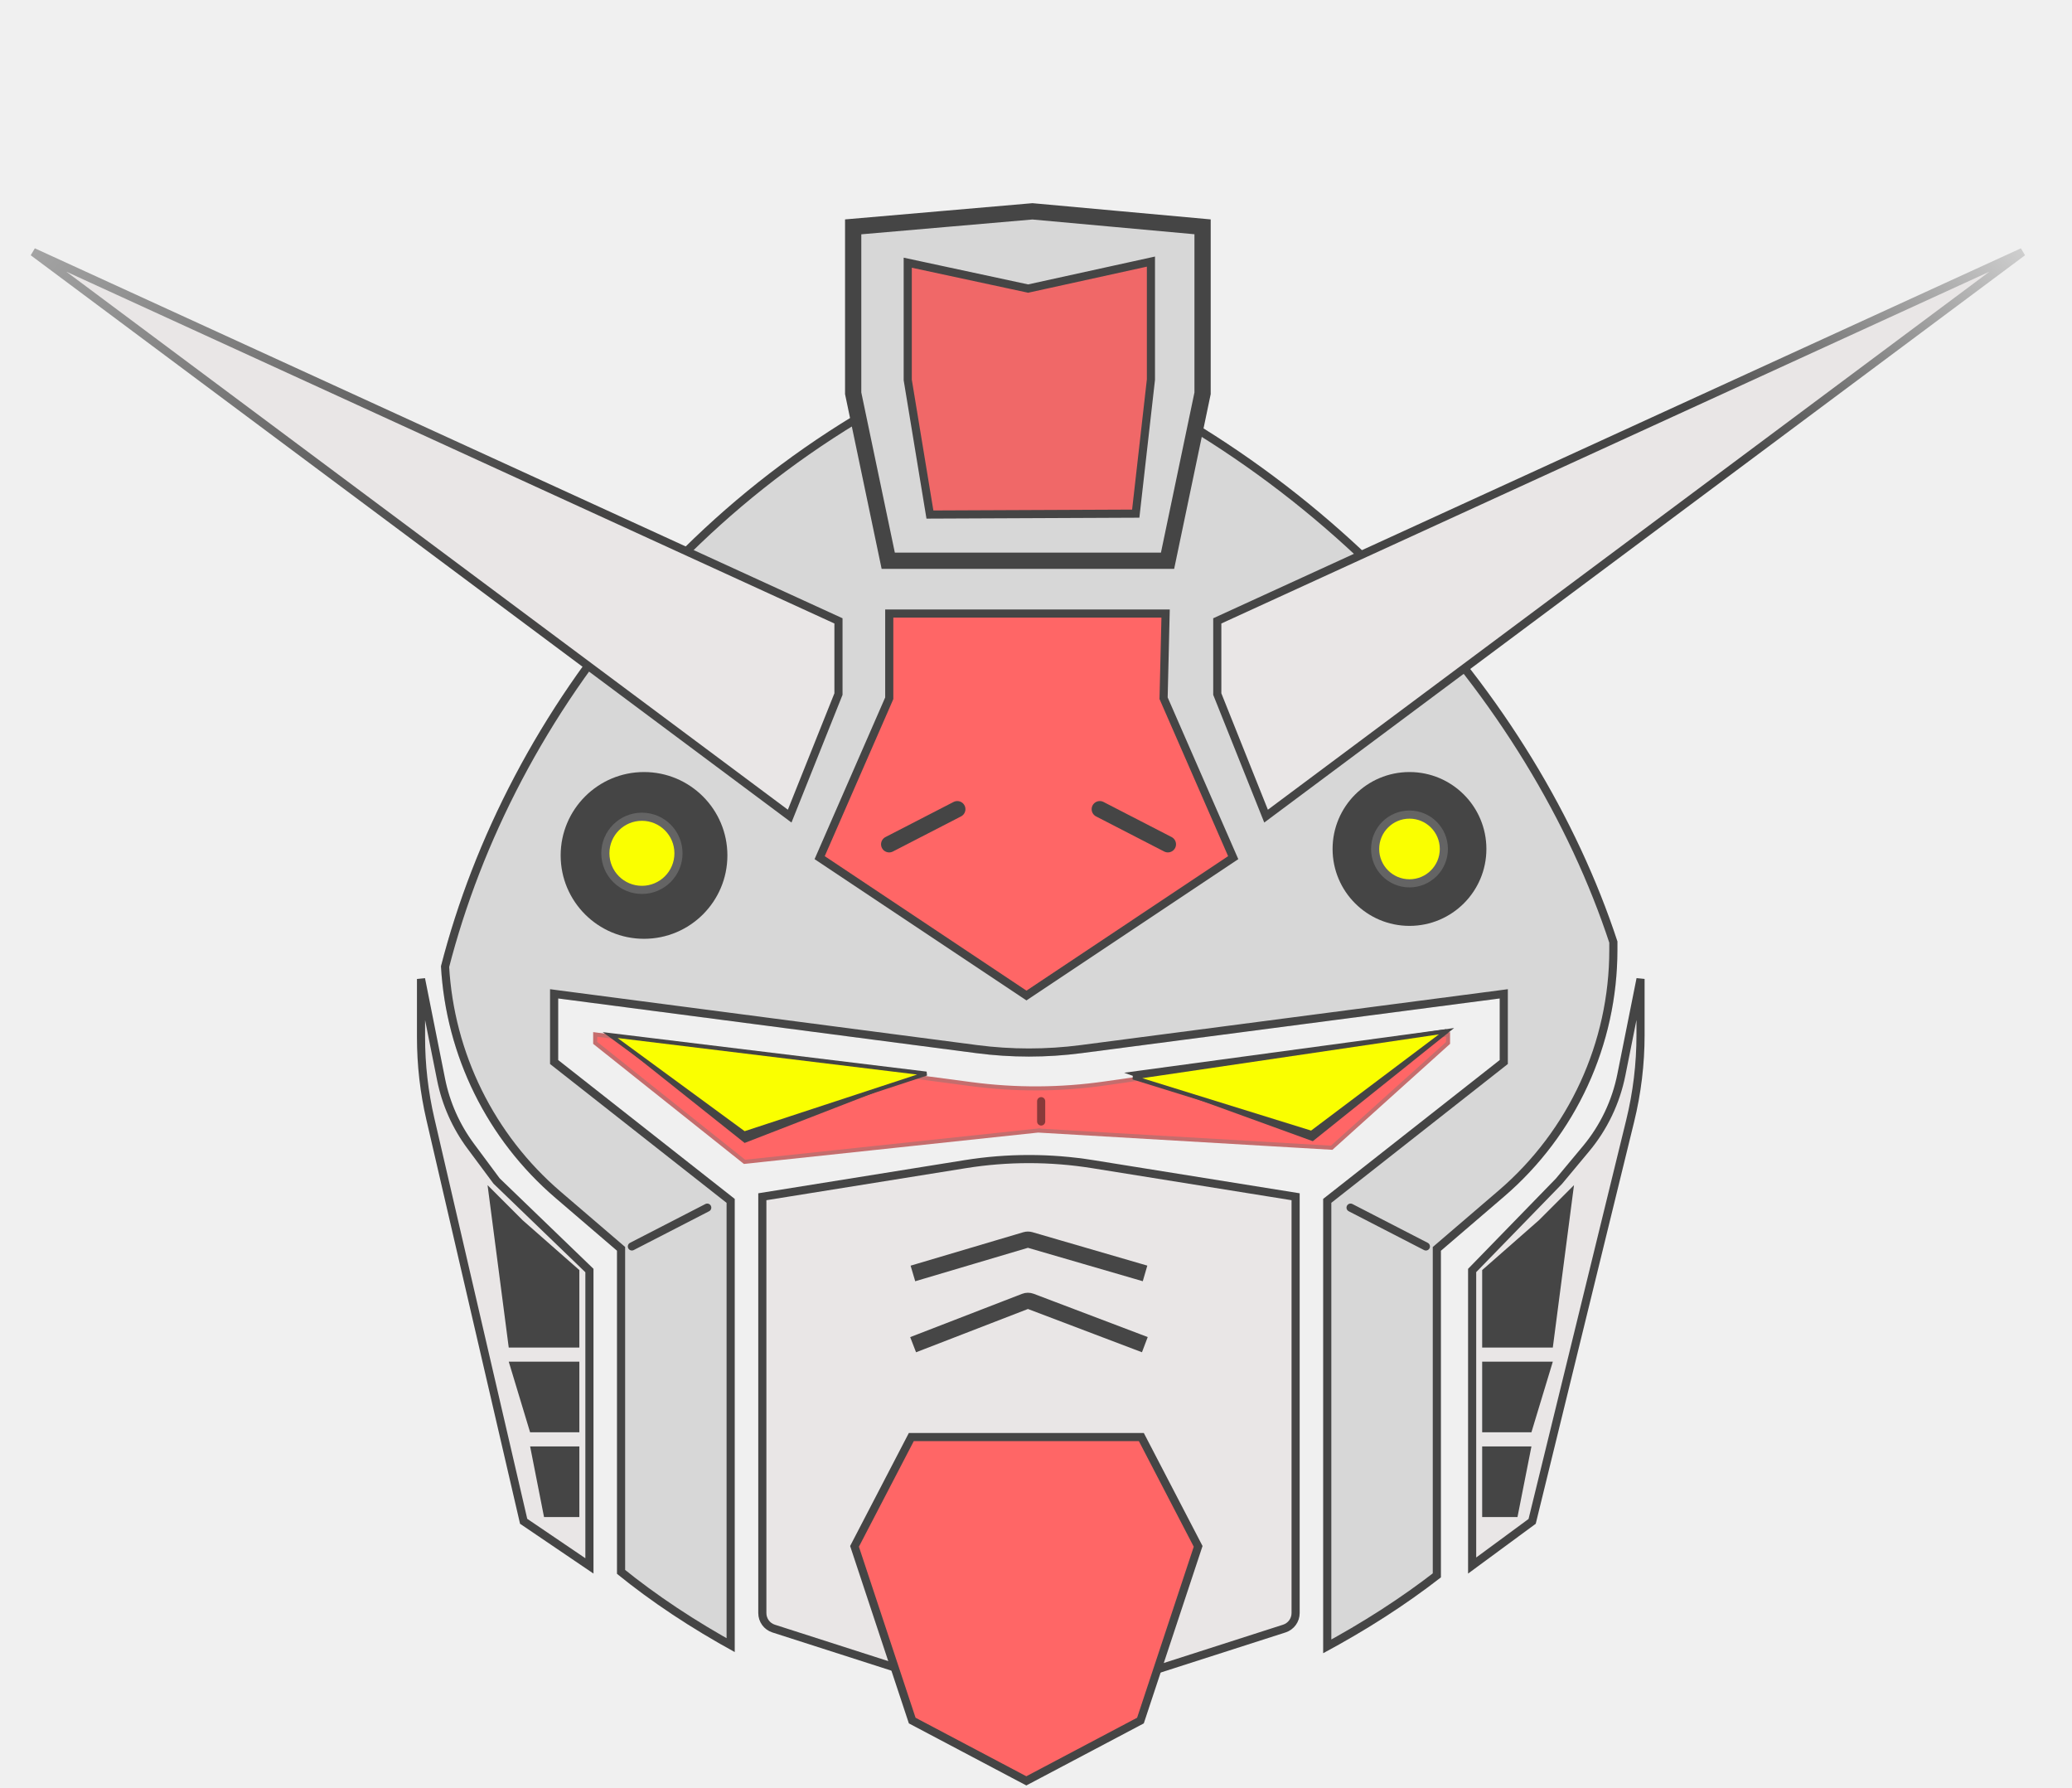
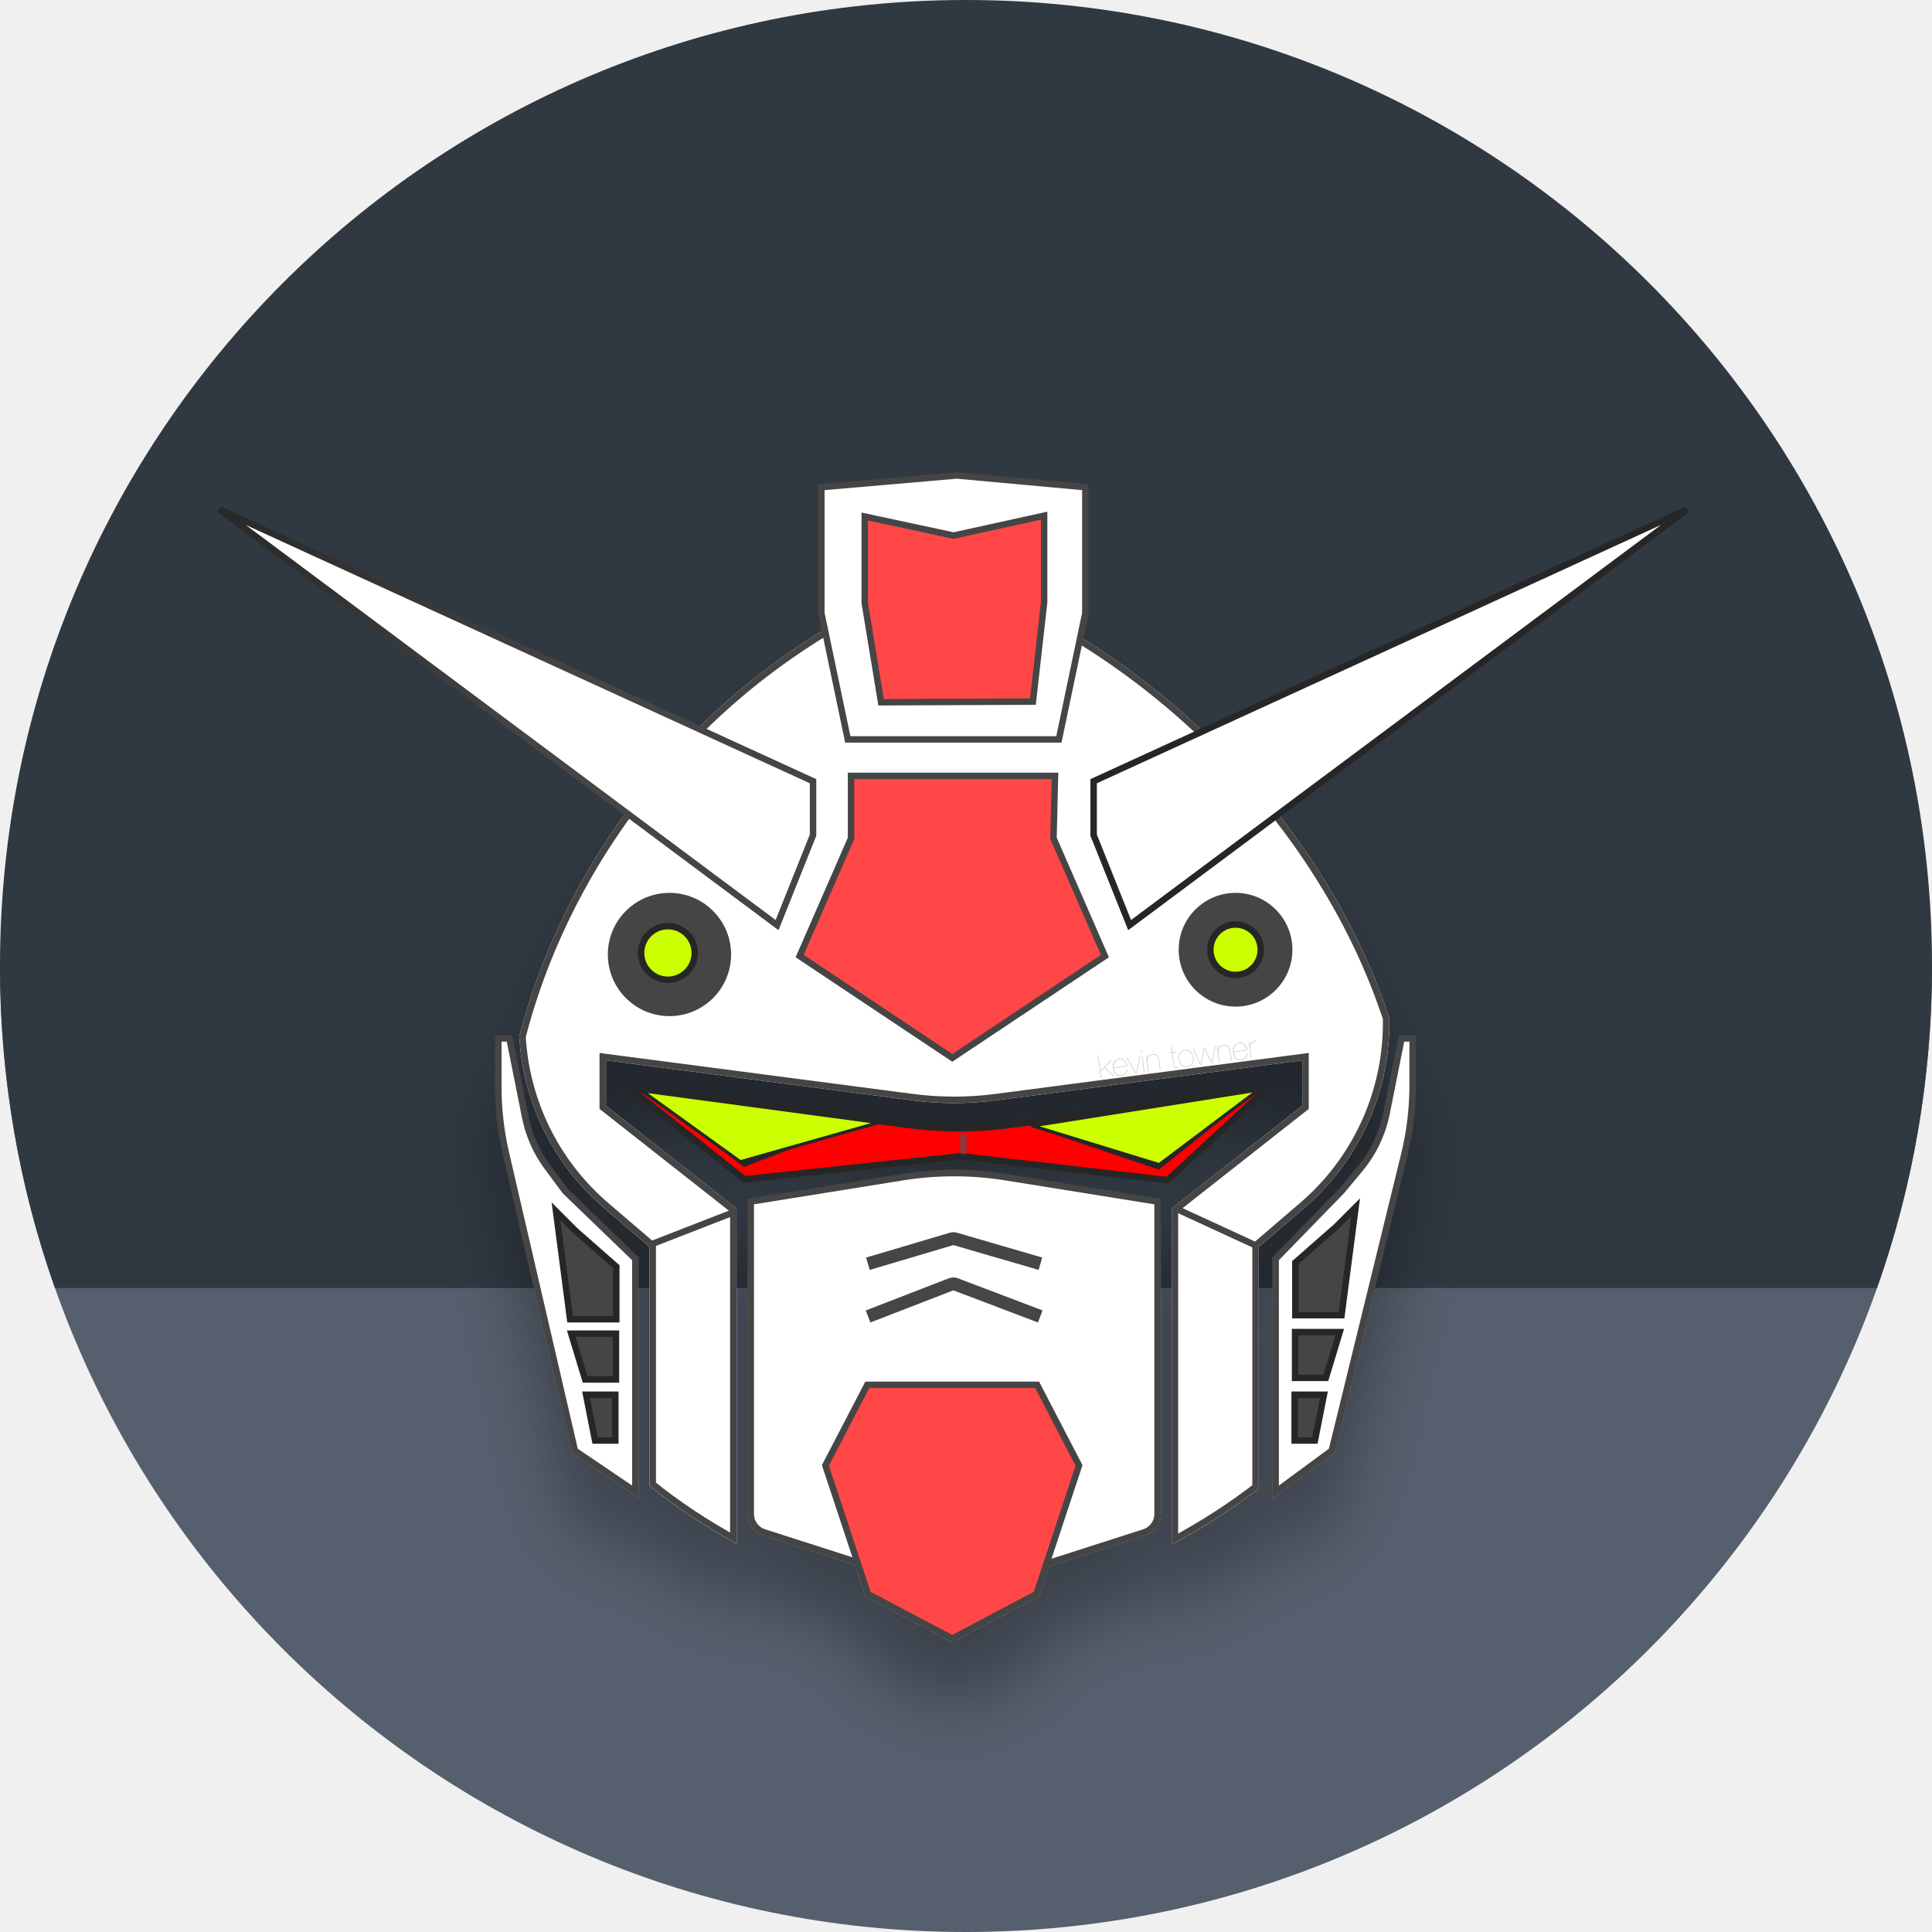
- <svg xmlns="http://www.w3.org/2000/svg" width="51" height="44" viewBox="0 0 51 44" fill="none">
-   <mask id="path-1-inside-1" fill="white">
-     <path fill-rule="evenodd" clip-rule="evenodd" d="M39.811 23.168V23.332V23.377C39.811 25.713 38.791 27.931 37.017 29.451L35.466 30.781V38.231V38.819C34.605 39.49 33.639 40.111 32.569 40.685V29.505L36.914 26.088V24.572L26.623 25.918C25.762 26.031 24.89 26.031 24.029 25.918L13.739 24.572V26.088L18.084 29.505V40.656C17.006 40.066 16.04 39.425 15.187 38.732V38.229V30.78L13.67 29.479C11.988 28.038 10.976 25.977 10.854 23.779C12.469 17.49 17.347 11.104 25.036 8.308C32.477 11.014 37.811 17.081 39.811 23.168Z" />
-   </mask>
-   <path fill-rule="evenodd" clip-rule="evenodd" d="M39.811 23.168V23.332V23.377C39.811 25.713 38.791 27.931 37.017 29.451L35.466 30.781V38.231V38.819C34.605 39.49 33.639 40.111 32.569 40.685V29.505L36.914 26.088V24.572L26.623 25.918C25.762 26.031 24.89 26.031 24.029 25.918L13.739 24.572V26.088L18.084 29.505V40.656C17.006 40.066 16.04 39.425 15.187 38.732V38.229V30.78L13.67 29.479C11.988 28.038 10.976 25.977 10.854 23.779C12.469 17.49 17.347 11.104 25.036 8.308C32.477 11.014 37.811 17.081 39.811 23.168Z" fill="#D7D7D7" />
-   <path d="M39.811 23.168H40.011V23.136L40.001 23.105L39.811 23.168ZM37.017 29.451L37.148 29.603L37.148 29.603L37.017 29.451ZM35.466 30.781L35.335 30.63L35.266 30.689V30.781H35.466ZM35.466 38.819L35.589 38.977L35.666 38.917V38.819H35.466ZM32.569 40.685H32.369V41.019L32.663 40.861L32.569 40.685ZM32.569 29.505L32.445 29.348L32.369 29.408V29.505H32.569ZM36.914 26.088L37.038 26.245L37.114 26.185V26.088H36.914ZM36.914 24.572H37.114V24.344L36.888 24.374L36.914 24.572ZM26.623 25.918L26.597 25.72L26.597 25.72L26.623 25.918ZM24.029 25.918L24.003 26.116L24.003 26.116L24.029 25.918ZM13.739 24.572L13.764 24.374L13.539 24.344V24.572H13.739ZM13.739 26.088H13.539V26.185L13.615 26.245L13.739 26.088ZM18.084 29.505H18.284V29.408L18.208 29.348L18.084 29.505ZM18.084 40.656L17.988 40.832L18.284 40.994V40.656H18.084ZM15.187 38.732H14.987V38.827L15.061 38.887L15.187 38.732ZM15.187 30.78H15.387V30.688L15.317 30.628L15.187 30.78ZM13.67 29.479L13.8 29.327L13.8 29.327L13.67 29.479ZM10.854 23.779L10.66 23.729L10.653 23.759L10.654 23.79L10.854 23.779ZM25.036 8.308L25.104 8.12L25.036 8.095L24.968 8.12L25.036 8.308ZM39.611 23.168V23.332H40.011V23.168H39.611ZM39.611 23.332V23.377H40.011V23.332H39.611ZM39.611 23.377C39.611 25.654 38.616 27.817 36.887 29.299L37.148 29.603C38.965 28.045 40.011 25.771 40.011 23.377H39.611ZM36.887 29.299L35.335 30.63L35.596 30.933L37.148 29.603L36.887 29.299ZM35.266 30.781V38.231H35.666V30.781H35.266ZM35.266 38.231V38.819H35.666V38.231H35.266ZM35.343 38.662C34.492 39.324 33.536 39.94 32.474 40.509L32.663 40.861C33.742 40.283 34.718 39.656 35.589 38.977L35.343 38.662ZM32.769 40.685V29.505H32.369V40.685H32.769ZM32.692 29.662L37.038 26.245L36.79 25.93L32.445 29.348L32.692 29.662ZM37.114 26.088V24.572H36.714V26.088H37.114ZM36.888 24.374L26.597 25.72L26.649 26.116L36.94 24.771L36.888 24.374ZM26.597 25.72C25.753 25.83 24.899 25.83 24.055 25.72L24.003 26.116C24.882 26.231 25.771 26.231 26.649 26.116L26.597 25.72ZM24.055 25.72L13.764 24.374L13.713 24.771L24.003 26.116L24.055 25.72ZM13.539 24.572V26.088H13.938V24.572H13.539ZM13.615 26.245L17.96 29.662L18.208 29.348L13.862 25.93L13.615 26.245ZM17.884 29.505V40.656H18.284V29.505H17.884ZM18.18 40.481C17.111 39.895 16.156 39.261 15.313 38.577L15.061 38.887C15.925 39.588 16.9 40.236 17.988 40.832L18.18 40.481ZM15.387 38.732V38.229H14.987V38.732H15.387ZM15.387 38.229V30.78H14.987V38.229H15.387ZM15.317 30.628L13.8 29.327L13.539 29.631L15.057 30.932L15.317 30.628ZM13.8 29.327C12.16 27.922 11.172 25.911 11.054 23.767L10.654 23.79C10.779 26.042 11.817 28.154 13.539 29.631L13.8 29.327ZM11.048 23.828C12.647 17.598 17.482 11.268 25.104 8.496L24.968 8.12C17.211 10.941 12.29 17.383 10.66 23.729L11.048 23.828ZM24.968 8.496C32.349 11.18 37.64 17.2 39.621 23.23L40.001 23.105C37.983 16.961 32.604 10.847 25.104 8.12L24.968 8.496Z" fill="#454545" mask="url(#path-1-inside-1)" />
-   <path d="M26.896 28.65L31.89 29.452V39.698C31.89 39.872 31.777 40.026 31.612 40.079L25.327 42.097L19.041 40.079C18.876 40.026 18.764 39.872 18.764 39.698V29.452L23.758 28.65C24.797 28.483 25.856 28.483 26.896 28.65Z" fill="#E9E6E6" stroke="#454545" stroke-width="0.2" />
-   <path d="M28.093 35.366L29.491 38.056L28.071 42.343L25.262 43.827L22.453 42.343L21.033 38.056L22.431 35.366L25.262 35.366L28.093 35.366Z" fill="#FF6666" stroke="#454545" stroke-width="0.2" />
-   <path d="M22.662 31.283L25.244 30.517C25.28 30.506 25.32 30.506 25.356 30.516L27.992 31.283" stroke="#464646" stroke-width="0.4" stroke-linecap="square" />
-   <path d="M22.662 33.021L25.229 32.028C25.274 32.01 25.326 32.01 25.372 32.027L27.992 33.021" stroke="#464646" stroke-width="0.4" stroke-linecap="square" />
-   <path d="M12.22 29.06L12.225 29.066L12.231 29.072L14.508 31.268V38.537L12.889 37.439L10.593 27.539C10.44 26.88 10.363 26.206 10.363 25.529V24.092L10.857 26.567C10.976 27.161 11.226 27.722 11.587 28.208L12.22 29.06Z" fill="#E9E6E6" stroke="#454545" stroke-width="0.2" />
-   <path d="M13.122 35.149L12.657 33.611H14.16V35.149H13.122Z" fill="#454545" stroke="#454545" stroke-width="0.2" />
-   <path d="M12.61 33.064L12.138 29.445L12.799 30.106L12.799 30.106L12.804 30.11L14.16 31.302V33.064H12.61Z" fill="#454545" stroke="#454545" stroke-width="0.2" />
-   <path d="M13.473 37.235L13.17 35.697H14.16V37.235H13.473Z" fill="#454545" stroke="#454545" stroke-width="0.2" />
-   <path d="M38.377 29.064L38.377 29.064L38.372 29.07L36.235 31.267V38.528L37.712 37.441L40.124 27.59C40.294 26.897 40.38 26.186 40.38 25.473V24.092L39.908 26.451C39.774 27.121 39.475 27.747 39.037 28.272L38.377 29.064Z" fill="#E9E6E6" stroke="#454545" stroke-width="0.2" />
-   <path d="M37.62 35.149L38.086 33.611H36.582V35.149H37.62Z" fill="#454545" stroke="#454545" stroke-width="0.2" />
-   <path d="M38.133 33.064L38.605 29.445L37.944 30.106L37.944 30.106L37.939 30.11L36.582 31.302V33.064H38.133Z" fill="#454545" stroke="#454545" stroke-width="0.2" />
-   <path d="M37.269 37.235L37.573 35.697H36.582V37.235H37.269Z" fill="#454545" stroke="#454545" stroke-width="0.2" />
-   <circle cx="15.852" cy="21.052" r="2.052" fill="#454545" />
-   <circle cx="15.8" cy="21" r="0.9" fill="#FAFF00" stroke="#646464" stroke-width="0.2" />
-   <circle cx="34.693" cy="20.893" r="1.893" fill="#454545" />
-   <circle cx="34.693" cy="20.893" r="0.846" fill="#FAFF00" stroke="#646464" stroke-width="0.2" />
-   <path d="M25.556 27.823L25.556 27.822L25.548 27.823L18.326 28.593L14.65 25.665V25.457L23.91 26.681C25.001 26.826 26.105 26.82 27.194 26.664L35.642 25.457L35.642 25.667L32.778 28.246L25.556 27.823Z" fill="#FF6666" stroke="#C56D6D" stroke-width="0.1" />
-   <path d="M15.026 25.5L22.526 26.5L18.328 28.128L15.026 25.5Z" fill="#454545" />
-   <path d="M35.791 25.3L27.67 26.4L32.313 28.085L35.791 25.3Z" fill="#454545" />
-   <path d="M18.32 27.894L15.018 25.473L22.802 26.422L18.32 27.894Z" fill="#FAFF00" stroke="#454545" stroke-width="0.1" />
-   <path d="M32.281 27.879L35.604 25.378L27.891 26.517L32.281 27.879Z" fill="#FAFF00" stroke="#454545" stroke-width="0.1" />
-   <line x1="25.627" y1="27.1" x2="25.627" y2="27.6" stroke="#893A3A" stroke-width="0.2" stroke-linecap="round" />
-   <path d="M21.888 15.1L25.265 15.1L28.69 15.1L28.641 17.16L28.64 17.182L28.649 17.203L30.354 21.107L25.265 24.5L20.175 21.107L21.88 17.203L21.888 17.183V17.163V15.1Z" fill="#FF6666" stroke="#454545" stroke-width="0.2" />
-   <path d="M20.638 17.081L19.437 20.085L0.816 6.202L20.638 15.28L20.638 17.081Z" fill="#E9E6E6" stroke="url(#paint0_linear)" stroke-width="0.2" />
-   <path d="M29.962 17.081L31.163 20.085L49.784 6.202L29.962 15.28L29.962 17.081Z" fill="#E9E6E6" stroke="url(#paint1_linear)" stroke-width="0.2" />
-   <path d="M29.6 9.679L28.738 13.8H21.863L21 9.679V5.583L25.412 5.201L29.6 5.582V9.679Z" fill="#D7D7D7" stroke="#454545" stroke-width="0.4" />
-   <path d="M22.343 9.351L22.343 6.465L25.284 7.097L25.306 7.102L25.328 7.097L28.329 6.438L28.329 9.342L27.955 12.641L22.889 12.663L22.343 9.351Z" fill="#F06868" stroke="#454545" stroke-width="0.2" stroke-linecap="round" />
-   <line x1="15.553" y1="30.675" x2="17.408" y2="29.72" stroke="#454545" stroke-width="0.2" stroke-linecap="round" stroke-dasharray="2.2 0" />
-   <line x1="21.886" y1="20.778" x2="23.563" y2="19.914" stroke="#454545" stroke-width="0.4" stroke-linecap="round" />
-   <line x1="0.2" y1="-0.2" x2="2.086" y2="-0.2" transform="matrix(-0.888931 -0.458041 -0.458041 0.888931 28.8325 21.0473)" stroke="#454545" stroke-width="0.4" stroke-linecap="round" />
-   <line x1="0.1" y1="-0.1" x2="2.186" y2="-0.1" transform="matrix(-0.888931 -0.458041 -0.458041 0.888931 35.14 30.81)" stroke="#454545" stroke-width="0.2" stroke-linecap="round" stroke-dasharray="2.2 0" />
+ <svg xmlns="http://www.w3.org/2000/svg" width="60" height="60" viewBox="0 0 60 60" fill="none">
+   <path fill-rule="evenodd" clip-rule="evenodd" d="M30 60C46.569 60 60 46.569 60 30H0C0 46.569 13.431 60 30 60Z" fill="#565F6D" />
+   <path fill-rule="evenodd" clip-rule="evenodd" d="M58.293 40C59.398 36.872 60 33.506 60 30C60 13.431 46.569 0 30 0C13.431 0 0 13.431 0 30C0 33.506 0.602 36.872 1.707 40H58.293Z" fill="#303841" />
+   <g filter="url(#filter0_d)">
+     <mask id="path-3-inside-1" fill="white">
+       <path fill-rule="evenodd" clip-rule="evenodd" d="M43.147 31.618V31.771C43.147 33.977 42.183 36.072 40.508 37.508L39.092 38.722V45.672V46.222C38.289 46.847 37.388 47.427 36.389 47.962V37.531L40.444 34.342V32.928L30.928 34.172C30.067 34.285 29.196 34.285 28.335 34.172L18.819 32.928V34.342L22.874 37.531V47.936C21.868 47.385 20.967 46.786 20.171 46.14V45.671V38.72L18.755 37.507C17.186 36.162 16.241 34.238 16.128 32.187C17.634 26.32 22.186 20.361 29.361 17.752C36.303 20.277 41.281 25.938 43.147 31.618Z" />
+     </mask>
+     <path fill-rule="evenodd" clip-rule="evenodd" d="M43.147 31.618V31.771C43.147 33.977 42.183 36.072 40.508 37.508L39.092 38.722V45.672V46.222C38.289 46.847 37.388 47.427 36.389 47.962V37.531L40.444 34.342V32.928L30.928 34.172C30.067 34.285 29.196 34.285 28.335 34.172L18.819 32.928V34.342L22.874 37.531V47.936C21.868 47.385 20.967 46.786 20.171 46.14V45.671V38.72L18.755 37.507C17.186 36.162 16.241 34.238 16.128 32.187C17.634 26.32 22.186 20.361 29.361 17.752C36.303 20.277 41.281 25.938 43.147 31.618Z" fill="white" />
+     <path d="M43.147 31.618H43.347V31.586L43.337 31.555L43.147 31.618ZM40.508 37.508L40.378 37.356L40.508 37.508ZM39.092 38.722L38.962 38.57L38.892 38.63V38.722H39.092ZM39.092 46.222L39.215 46.38L39.292 46.32V46.222H39.092ZM36.389 47.962H36.189V48.297L36.484 48.139L36.389 47.962ZM36.389 37.531L36.266 37.373L36.189 37.434V37.531H36.389ZM40.444 34.342L40.568 34.499L40.644 34.439V34.342H40.444ZM40.444 32.928H40.644V32.7L40.418 32.73L40.444 32.928ZM30.928 34.172L30.902 33.974L30.928 34.172ZM28.335 34.172L28.309 34.371L28.335 34.172ZM18.819 32.928L18.845 32.73L18.619 32.7V32.928H18.819ZM18.819 34.342H18.619V34.439L18.696 34.499L18.819 34.342ZM22.874 37.531H23.074V37.434L22.997 37.373L22.874 37.531ZM22.874 47.936L22.778 48.111L23.074 48.273V47.936H22.874ZM20.171 46.14H19.971V46.235L20.045 46.295L20.171 46.14ZM20.171 38.72H20.371V38.628L20.301 38.568L20.171 38.72ZM18.755 37.507L18.625 37.658H18.625L18.755 37.507ZM16.128 32.187L15.934 32.138L15.926 32.168L15.928 32.199L16.128 32.187ZM29.361 17.752L29.429 17.564L29.361 17.539L29.292 17.564L29.361 17.752ZM42.947 31.618V31.771H43.347V31.618H42.947ZM42.947 31.771C42.947 33.918 42.009 35.959 40.378 37.356L40.639 37.66C42.358 36.186 43.347 34.035 43.347 31.771H42.947ZM40.378 37.356L38.962 38.57L39.223 38.873L40.639 37.66L40.378 37.356ZM38.892 38.722V45.672H39.292V38.722H38.892ZM38.892 45.672V46.222H39.292V45.672H38.892ZM38.969 46.064C38.176 46.682 37.285 47.256 36.295 47.786L36.484 48.139C37.491 47.599 38.402 47.013 39.215 46.38L38.969 46.064ZM36.589 47.962V37.531H36.189V47.962H36.589ZM36.513 37.688L40.568 34.499L40.32 34.185L36.266 37.373L36.513 37.688ZM40.644 34.342V32.928H40.244V34.342H40.644ZM40.418 32.73L30.902 33.974L30.954 34.371L40.47 33.126L40.418 32.73ZM30.902 33.974C30.059 34.084 29.204 34.084 28.361 33.974L28.309 34.371C29.187 34.486 30.076 34.486 30.954 34.371L30.902 33.974ZM28.361 33.974L18.845 32.73L18.793 33.126L28.309 34.371L28.361 33.974ZM18.619 32.928V34.342H19.019V32.928H18.619ZM18.696 34.499L22.75 37.688L22.997 37.373L18.943 34.185L18.696 34.499ZM22.674 37.531V47.936H23.074V37.531H22.674ZM22.97 47.76C21.973 47.214 21.083 46.623 20.297 45.985L20.045 46.295C20.851 46.95 21.762 47.555 22.778 48.111L22.97 47.76ZM20.371 46.14V45.671H19.971V46.14H20.371ZM20.371 45.671V38.72H19.971V45.671H20.371ZM20.301 38.568L18.885 37.355L18.625 37.658L20.041 38.872L20.301 38.568ZM18.885 37.355C17.358 36.046 16.438 34.173 16.327 32.176L15.928 32.199C16.044 34.304 17.015 36.278 18.625 37.658L18.885 37.355ZM16.321 32.237C17.813 26.428 22.322 20.524 29.429 17.94L29.292 17.564C22.05 20.198 17.455 26.212 15.934 32.138L16.321 32.237ZM29.292 17.94C36.176 20.443 41.11 26.057 42.957 31.68L43.337 31.555C41.453 25.818 36.431 20.11 29.429 17.564L29.292 17.94Z" fill="#454545" mask="url(#path-3-inside-1)" />
+     <path d="M23.399 37.303L23.315 37.316V37.401V47.017C23.315 47.278 23.483 47.509 23.732 47.589L29.601 49.473L29.632 49.483L29.663 49.473L35.532 47.589C35.781 47.509 35.949 47.278 35.949 47.017V37.401V37.316L35.865 37.303L31.233 36.559C30.172 36.389 29.092 36.389 28.031 36.559L23.399 37.303Z" fill="white" stroke="#454545" stroke-width="0.2" />
+     <path d="M32.209 43.007L33.51 45.51L32.187 49.505L29.572 50.887L26.956 49.505L25.633 45.51L26.934 43.007L29.572 43.007L32.209 43.007Z" fill="#FF4747" stroke="#454545" stroke-width="0.2" />
+     <path d="M27.145 39.19L29.551 38.476C29.587 38.465 29.627 38.465 29.663 38.475L32.119 39.19" stroke="#464646" stroke-width="0.4" stroke-linecap="square" />
+     <path d="M27.145 40.812L29.536 39.886C29.582 39.869 29.633 39.868 29.679 39.886L32.119 40.812" stroke="#464646" stroke-width="0.4" stroke-linecap="square" />
+     <path d="M19.731 39.136V39.094L19.7 39.065L17.552 36.993L17.003 36.254C16.659 35.791 16.422 35.258 16.309 34.692L15.836 32.329L15.82 32.249H15.738H15.576H15.476V32.349V33.752C15.476 34.444 15.555 35.133 15.711 35.807L17.846 45.013L17.855 45.051L17.887 45.074L19.574 46.217L19.731 46.323V46.135V39.136Z" fill="white" stroke="#454545" stroke-width="0.2" />
+     <path d="M18.172 42.841L17.741 41.419H19.129V42.841H18.172Z" fill="#454545" stroke="#262626" stroke-width="0.2" />
+     <path d="M17.268 37.62L17.871 38.223L17.871 38.223L17.876 38.227L18.524 38.797L19.139 39.337V40.971H17.705L17.268 37.62Z" fill="#454545" stroke="#262626" stroke-width="0.2" />
+     <path d="M18.481 44.737L18.201 43.315H19.11V44.737H18.481Z" fill="#454545" stroke="#262626" stroke-width="0.2" />
+     <path d="M39.617 39.136V39.096L39.645 39.067L41.663 36.992L42.233 36.309C42.649 35.809 42.934 35.214 43.062 34.576L43.511 32.329L43.527 32.249H43.609H43.771H43.871V32.349V33.695C43.871 34.425 43.784 35.152 43.61 35.86L41.368 45.014L41.359 45.05L41.33 45.071L39.776 46.215L39.617 46.332V46.135V39.136Z" fill="white" stroke="#454545" stroke-width="0.2" />
+     <path d="M41.176 42.791L41.606 41.369H40.219V42.791H41.176Z" fill="#454545" stroke="#262626" stroke-width="0.2" />
+     <path d="M42.1 37.493L41.497 38.096L41.497 38.096L41.492 38.1L40.228 39.211V40.844H41.663L42.1 37.493Z" fill="#454545" stroke="#262626" stroke-width="0.2" />
+     <path d="M40.835 44.737L41.116 43.315H40.206V44.737H40.835Z" fill="#454545" stroke="#262626" stroke-width="0.2" />
+   </g>
+   <circle cx="20.791" cy="29.643" r="1.914" fill="#454545" />
+   <circle cx="20.743" cy="29.595" r="0.833" fill="#CCFF00" stroke="#262626" stroke-width="0.2" />
+   <circle cx="38.371" cy="29.495" r="1.766" fill="#454545" />
+   <circle cx="38.371" cy="29.495" r="0.783" fill="#CCFF00" stroke="#262626" stroke-width="0.2" />
+   <path d="M29.855 35.908L29.844 35.907L29.833 35.908L23.116 36.624L19.723 33.922V33.814L28.194 34.934C29.289 35.079 30.398 35.074 31.491 34.917L39.204 33.816L39.204 33.927L36.262 36.65L29.855 35.908Z" fill="#FF0000" stroke="#262626" stroke-width="0.2" />
+   <path d="M20.021 33.794L27.019 34.727L23.102 36.245L20.021 33.794Z" fill="#262626" />
+   <path d="M39.234 33.727L31.806 34.908L35.989 36.325L39.234 33.727Z" fill="#262626" />
+   <path d="M22.992 36.08L19.93 33.873L27.292 34.861L22.992 36.08Z" fill="#CCFF00" stroke="#262626" stroke-width="0.1" />
+   <path d="M35.999 36.17L39.084 33.848L32.067 34.963L35.999 36.17Z" fill="#CCFF00" stroke="#262626" stroke-width="0.1" />
+   <line x1="29.918" y1="35.293" x2="29.918" y2="35.746" stroke="#893A3A" stroke-width="0.2" stroke-linecap="round" />
+   <path d="M26.43 26.014V24.096L29.574 24.096L32.763 24.096L32.718 26.012L32.717 26.034L32.726 26.054L34.314 29.692L29.574 32.853L24.834 29.692L26.422 26.054L26.43 26.035V26.014Z" fill="#FF4747" stroke="#454545" stroke-width="0.2" />
+   <path d="M25.25 25.937L24.133 28.73L6.816 15.819L25.25 24.261L25.25 25.937Z" fill="white" stroke="url(#paint0_linear)" stroke-width="0.2" />
+   <path d="M33.964 25.937L35.081 28.73L52.398 15.819L33.964 24.261L33.964 25.937Z" fill="white" stroke="url(#paint1_linear)" stroke-width="0.2" />
+   <path d="M25.508 19.041V15.13L29.712 14.766L33.706 15.13V19.041L32.885 22.963H26.329L25.508 19.041Z" fill="white" stroke="#454545" stroke-width="0.2" />
+   <path d="M26.855 18.725L26.855 16.041L29.591 16.628L29.613 16.633L29.635 16.628L32.426 16.015L32.426 18.716L32.078 21.789L27.363 21.809L26.855 18.725Z" fill="#FF4747" stroke="#454545" stroke-width="0.2" stroke-linecap="round" />
+   <path d="M20.3 38.614L22.7 37.68" stroke="#454545" stroke-width="0.2" stroke-linecap="square" />
+   <path d="M38.86 38.614L36.66 37.6" stroke="#454545" stroke-width="0.2" stroke-linecap="square" />
+   <path d="M34.181 33.289L34.299 33.163L34.578 33.432L34.604 33.428L34.312 33.147L34.52 32.921L34.491 32.925L34.178 33.264L34.113 32.774L34.093 32.776L34.187 33.484L34.207 33.481L34.181 33.289ZM34.584 33.176L35.011 33.119C35.007 33.084 34.999 33.051 34.986 33.02C34.974 32.988 34.957 32.961 34.935 32.939C34.914 32.916 34.888 32.899 34.857 32.888C34.826 32.876 34.791 32.873 34.752 32.878C34.723 32.882 34.696 32.892 34.671 32.907C34.645 32.923 34.624 32.943 34.606 32.969C34.589 32.995 34.576 33.024 34.568 33.059C34.56 33.094 34.558 33.132 34.564 33.175C34.569 33.212 34.578 33.247 34.591 33.279C34.604 33.31 34.621 33.337 34.642 33.359C34.663 33.38 34.688 33.396 34.718 33.405C34.748 33.415 34.783 33.417 34.822 33.411C34.88 33.403 34.927 33.38 34.962 33.343C34.998 33.304 35.015 33.255 35.014 33.194L34.995 33.197C34.993 33.254 34.977 33.3 34.945 33.333C34.914 33.365 34.871 33.385 34.818 33.392C34.782 33.397 34.75 33.395 34.723 33.386C34.696 33.376 34.674 33.362 34.655 33.342C34.636 33.322 34.621 33.298 34.609 33.27C34.598 33.242 34.59 33.21 34.584 33.176ZM34.988 33.102L34.582 33.156C34.579 33.12 34.581 33.087 34.589 33.057C34.596 33.027 34.608 33.001 34.623 32.979C34.638 32.956 34.657 32.938 34.68 32.924C34.703 32.91 34.728 32.902 34.756 32.898C34.789 32.894 34.819 32.896 34.846 32.905C34.873 32.914 34.896 32.927 34.915 32.946C34.935 32.965 34.951 32.988 34.963 33.016C34.976 33.042 34.984 33.071 34.988 33.102ZM35.394 32.805L35.277 33.319L35.275 33.319L35.013 32.856L34.99 32.859L35.267 33.34L35.292 33.337L35.416 32.802L35.394 32.805ZM35.466 32.696L35.453 32.595L35.433 32.598L35.446 32.698L35.466 32.696ZM35.547 33.303L35.479 32.794L35.459 32.796L35.527 33.306L35.547 33.303ZM35.588 32.779L35.656 33.289L35.675 33.286L35.637 32.998C35.633 32.969 35.634 32.941 35.638 32.915C35.643 32.888 35.651 32.864 35.664 32.843C35.677 32.821 35.694 32.803 35.716 32.788C35.738 32.773 35.764 32.764 35.794 32.76C35.816 32.757 35.837 32.758 35.857 32.761C35.877 32.765 35.896 32.773 35.912 32.784C35.929 32.796 35.944 32.811 35.955 32.831C35.966 32.851 35.974 32.875 35.978 32.905L36.022 33.24L36.042 33.237L35.997 32.899C35.993 32.87 35.985 32.844 35.973 32.823C35.961 32.801 35.946 32.783 35.928 32.77C35.91 32.757 35.889 32.747 35.865 32.742C35.843 32.737 35.818 32.736 35.791 32.74C35.766 32.743 35.744 32.75 35.724 32.76C35.705 32.769 35.688 32.781 35.674 32.796C35.66 32.811 35.649 32.827 35.641 32.845C35.633 32.863 35.628 32.882 35.626 32.902L35.624 32.902L35.608 32.776L35.588 32.779ZM36.416 32.689L36.532 32.674L36.529 32.654L36.414 32.669L36.392 32.509L36.373 32.511L36.394 32.672L36.301 32.684L36.303 32.704L36.397 32.692L36.449 33.086C36.454 33.123 36.465 33.147 36.483 33.158C36.501 33.169 36.522 33.173 36.545 33.17C36.56 33.168 36.571 33.167 36.576 33.165C36.581 33.164 36.587 33.162 36.593 33.161L36.591 33.141C36.587 33.143 36.582 33.145 36.574 33.146C36.566 33.147 36.557 33.149 36.547 33.15C36.539 33.151 36.532 33.152 36.523 33.152C36.515 33.152 36.508 33.149 36.5 33.145C36.493 33.141 36.486 33.133 36.48 33.123C36.475 33.113 36.471 33.099 36.468 33.08L36.416 32.689ZM36.625 32.9C36.621 32.869 36.621 32.837 36.626 32.806C36.631 32.776 36.641 32.748 36.656 32.723C36.671 32.697 36.69 32.676 36.714 32.659C36.739 32.641 36.768 32.63 36.803 32.626C36.836 32.621 36.867 32.624 36.895 32.635C36.923 32.645 36.948 32.66 36.968 32.681C36.989 32.701 37.006 32.726 37.019 32.754C37.032 32.783 37.041 32.813 37.045 32.845C37.049 32.877 37.048 32.909 37.043 32.94C37.039 32.971 37.029 32.999 37.014 33.024C36.999 33.049 36.98 33.07 36.955 33.088C36.931 33.104 36.902 33.115 36.868 33.119C36.834 33.124 36.803 33.121 36.775 33.112C36.747 33.101 36.723 33.086 36.702 33.066C36.681 33.045 36.664 33.02 36.651 32.992C36.638 32.963 36.63 32.933 36.625 32.9ZM36.606 32.903C36.61 32.938 36.62 32.971 36.634 33.002C36.648 33.033 36.666 33.059 36.689 33.081C36.712 33.102 36.739 33.119 36.769 33.13C36.799 33.14 36.833 33.143 36.87 33.138C36.908 33.133 36.94 33.122 36.966 33.103C36.993 33.085 37.014 33.062 37.03 33.035C37.046 33.008 37.057 32.978 37.063 32.945C37.069 32.911 37.069 32.877 37.065 32.842C37.06 32.807 37.05 32.774 37.036 32.744C37.022 32.713 37.004 32.686 36.98 32.664C36.958 32.643 36.932 32.626 36.901 32.616C36.871 32.604 36.837 32.601 36.8 32.606C36.762 32.611 36.73 32.623 36.704 32.642C36.678 32.66 36.656 32.683 36.639 32.71C36.623 32.737 36.613 32.767 36.607 32.801C36.601 32.834 36.601 32.868 36.606 32.903ZM37.725 32.495L37.636 33.005L37.634 33.005L37.412 32.536L37.381 32.541L37.289 33.051L37.287 33.051L37.07 32.582L37.051 32.584L37.276 33.073L37.304 33.069L37.399 32.559L37.401 32.558L37.624 33.027L37.65 33.023L37.745 32.492L37.725 32.495ZM37.791 32.486L37.859 32.996L37.879 32.993L37.84 32.705C37.837 32.676 37.837 32.648 37.841 32.622C37.846 32.595 37.855 32.571 37.867 32.55C37.88 32.528 37.898 32.51 37.919 32.495C37.941 32.48 37.967 32.471 37.997 32.467C38.019 32.464 38.04 32.464 38.06 32.468C38.081 32.472 38.099 32.479 38.116 32.491C38.133 32.502 38.147 32.518 38.158 32.538C38.169 32.557 38.177 32.582 38.181 32.612L38.226 32.947L38.245 32.944L38.2 32.606C38.197 32.576 38.188 32.551 38.176 32.53C38.164 32.508 38.149 32.49 38.131 32.477C38.113 32.464 38.092 32.454 38.069 32.449C38.046 32.444 38.021 32.443 37.995 32.447C37.97 32.45 37.947 32.457 37.928 32.467C37.908 32.476 37.891 32.488 37.877 32.503C37.864 32.517 37.853 32.534 37.844 32.552C37.837 32.569 37.832 32.589 37.83 32.609L37.828 32.609L37.811 32.483L37.791 32.486ZM38.311 32.68L38.737 32.623C38.734 32.588 38.726 32.555 38.713 32.524C38.701 32.492 38.684 32.465 38.662 32.443C38.641 32.42 38.615 32.403 38.584 32.392C38.553 32.38 38.518 32.377 38.478 32.383C38.45 32.386 38.423 32.396 38.398 32.411C38.372 32.427 38.351 32.448 38.333 32.474C38.316 32.499 38.303 32.529 38.295 32.563C38.286 32.598 38.285 32.637 38.291 32.679C38.296 32.717 38.305 32.751 38.318 32.783C38.331 32.815 38.348 32.841 38.369 32.863C38.39 32.885 38.415 32.9 38.445 32.91C38.475 32.919 38.51 32.921 38.549 32.915C38.607 32.907 38.654 32.884 38.69 32.847C38.725 32.809 38.742 32.759 38.741 32.699L38.722 32.701C38.721 32.759 38.704 32.804 38.672 32.837C38.641 32.869 38.598 32.889 38.545 32.896C38.508 32.901 38.477 32.899 38.45 32.89C38.423 32.88 38.401 32.866 38.382 32.846C38.363 32.827 38.348 32.803 38.336 32.775C38.325 32.746 38.316 32.715 38.311 32.68ZM38.715 32.606L38.309 32.66C38.306 32.624 38.308 32.592 38.316 32.562C38.323 32.532 38.334 32.506 38.35 32.483C38.365 32.461 38.385 32.442 38.407 32.428C38.43 32.415 38.455 32.406 38.483 32.402C38.516 32.398 38.546 32.4 38.573 32.409C38.599 32.418 38.623 32.432 38.642 32.451C38.662 32.469 38.678 32.492 38.69 32.52C38.703 32.546 38.711 32.575 38.715 32.606ZM38.87 32.861L38.832 32.573C38.828 32.545 38.828 32.517 38.833 32.49C38.837 32.462 38.846 32.438 38.86 32.416C38.874 32.393 38.893 32.374 38.916 32.36C38.94 32.344 38.97 32.335 39.005 32.333L39.003 32.313C38.972 32.316 38.946 32.323 38.924 32.333C38.902 32.344 38.884 32.356 38.869 32.371C38.855 32.386 38.843 32.402 38.836 32.421C38.828 32.439 38.823 32.457 38.821 32.477L38.819 32.477L38.802 32.352L38.782 32.354L38.85 32.864L38.87 32.861Z" fill="#D1C5C5" />
  <defs>
-     <linearGradient id="paint0_linear" x1="2.92" y1="2.859" x2="19.716" y2="20.013" gradientUnits="userSpaceOnUse">
-       <stop stop-color="#AAAAAA" />
+     <filter id="filter0_d" x="13.376" y="17.752" width="32.595" height="37.248" filterUnits="userSpaceOnUse" color-interpolation-filters="sRGB">
+       <feFlood flood-opacity="0" result="BackgroundImageFix" />
+       <feColorMatrix in="SourceAlpha" type="matrix" values="0 0 0 0 0 0 0 0 0 0 0 0 0 0 0 0 0 0 127 0" result="hardAlpha" />
+       <feOffset dy="2" />
+       <feGaussianBlur stdDeviation="1" />
+       <feComposite in2="hardAlpha" operator="out" />
+       <feColorMatrix type="matrix" values="0 0 0 0 0 0 0 0 0 0 0 0 0 0 0 0 0 0 0.3 0" />
+       <feBlend mode="normal" in2="BackgroundImageFix" result="effect1_dropShadow" />
+       <feBlend mode="normal" in="SourceGraphic" in2="effect1_dropShadow" result="shape" />
+     </filter>
+     <linearGradient id="paint0_linear" x1="8.724" y1="12.668" x2="24.397" y2="28.674" gradientUnits="userSpaceOnUse">
+       <stop stop-color="#262626" />
      <stop offset="0.569" stop-color="#454545" />
    </linearGradient>
-     <linearGradient id="paint1_linear" x1="47.68" y1="2.859" x2="30.884" y2="20.013" gradientUnits="userSpaceOnUse">
-       <stop stop-color="#DDDDDD" />
-       <stop offset="0.392" stop-color="#454545" />
+     <linearGradient id="paint1_linear" x1="50.49" y1="12.668" x2="34.817" y2="28.674" gradientUnits="userSpaceOnUse">
+       <stop stop-color="#262626" />
+       <stop offset="0.392" stop-color="#262626" />
    </linearGradient>
  </defs>
</svg>
